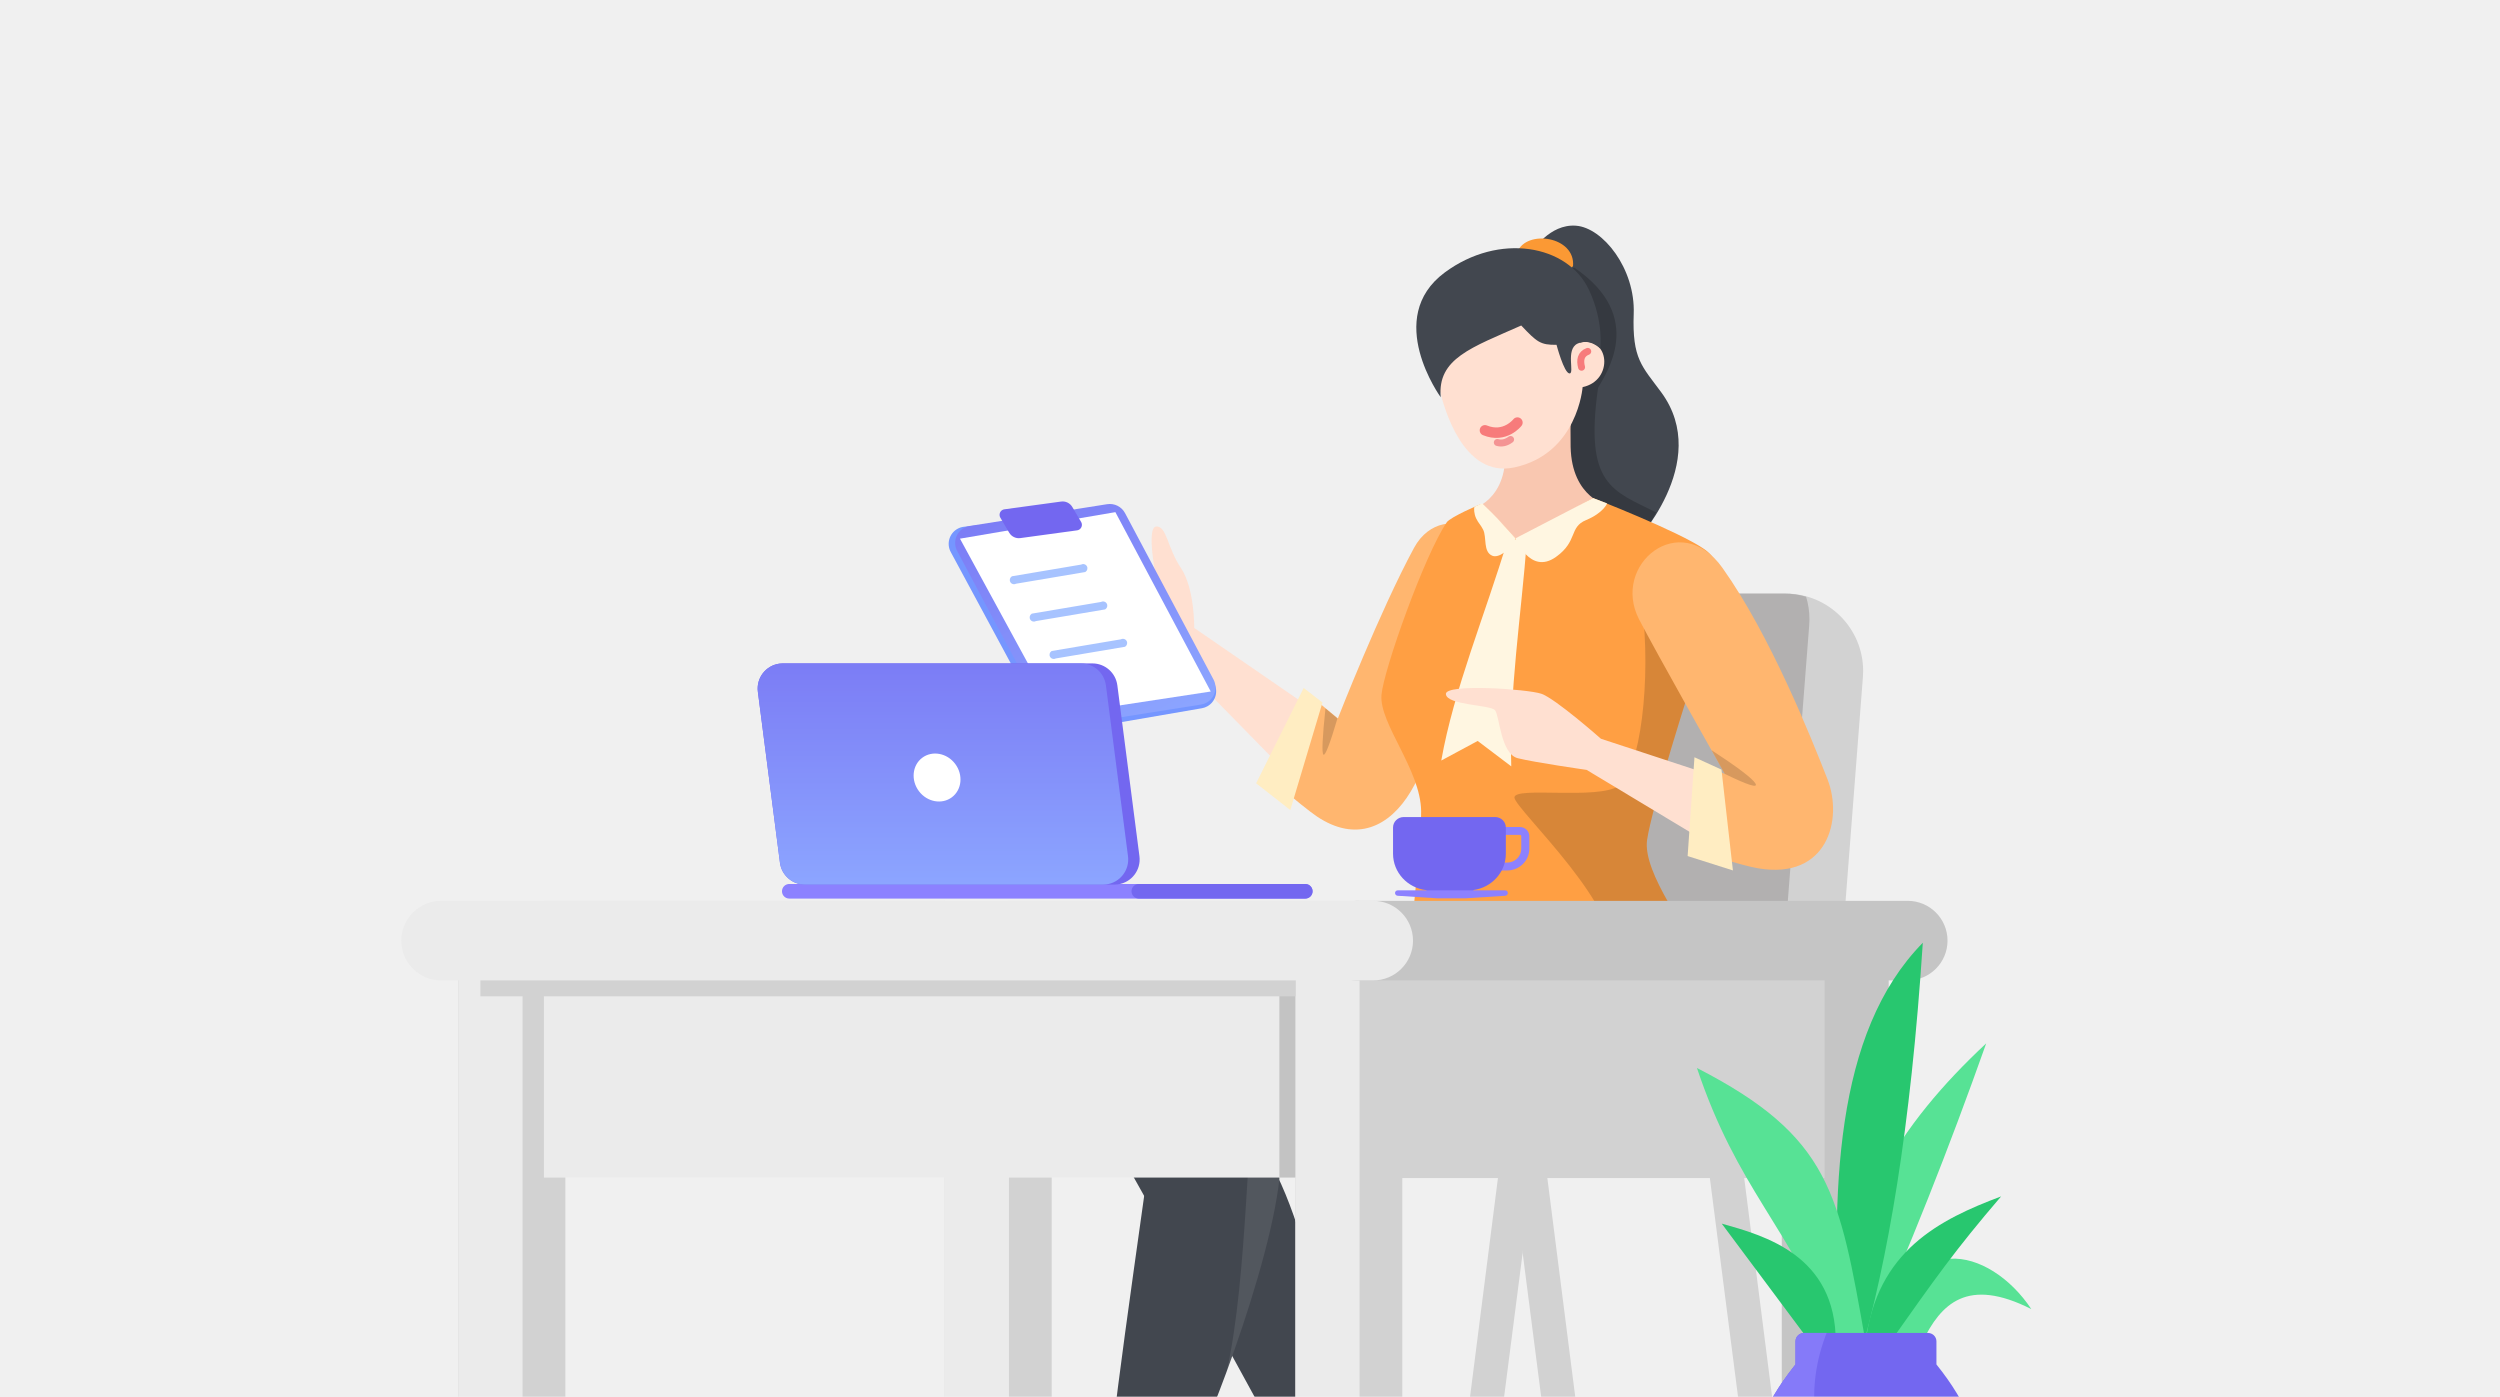
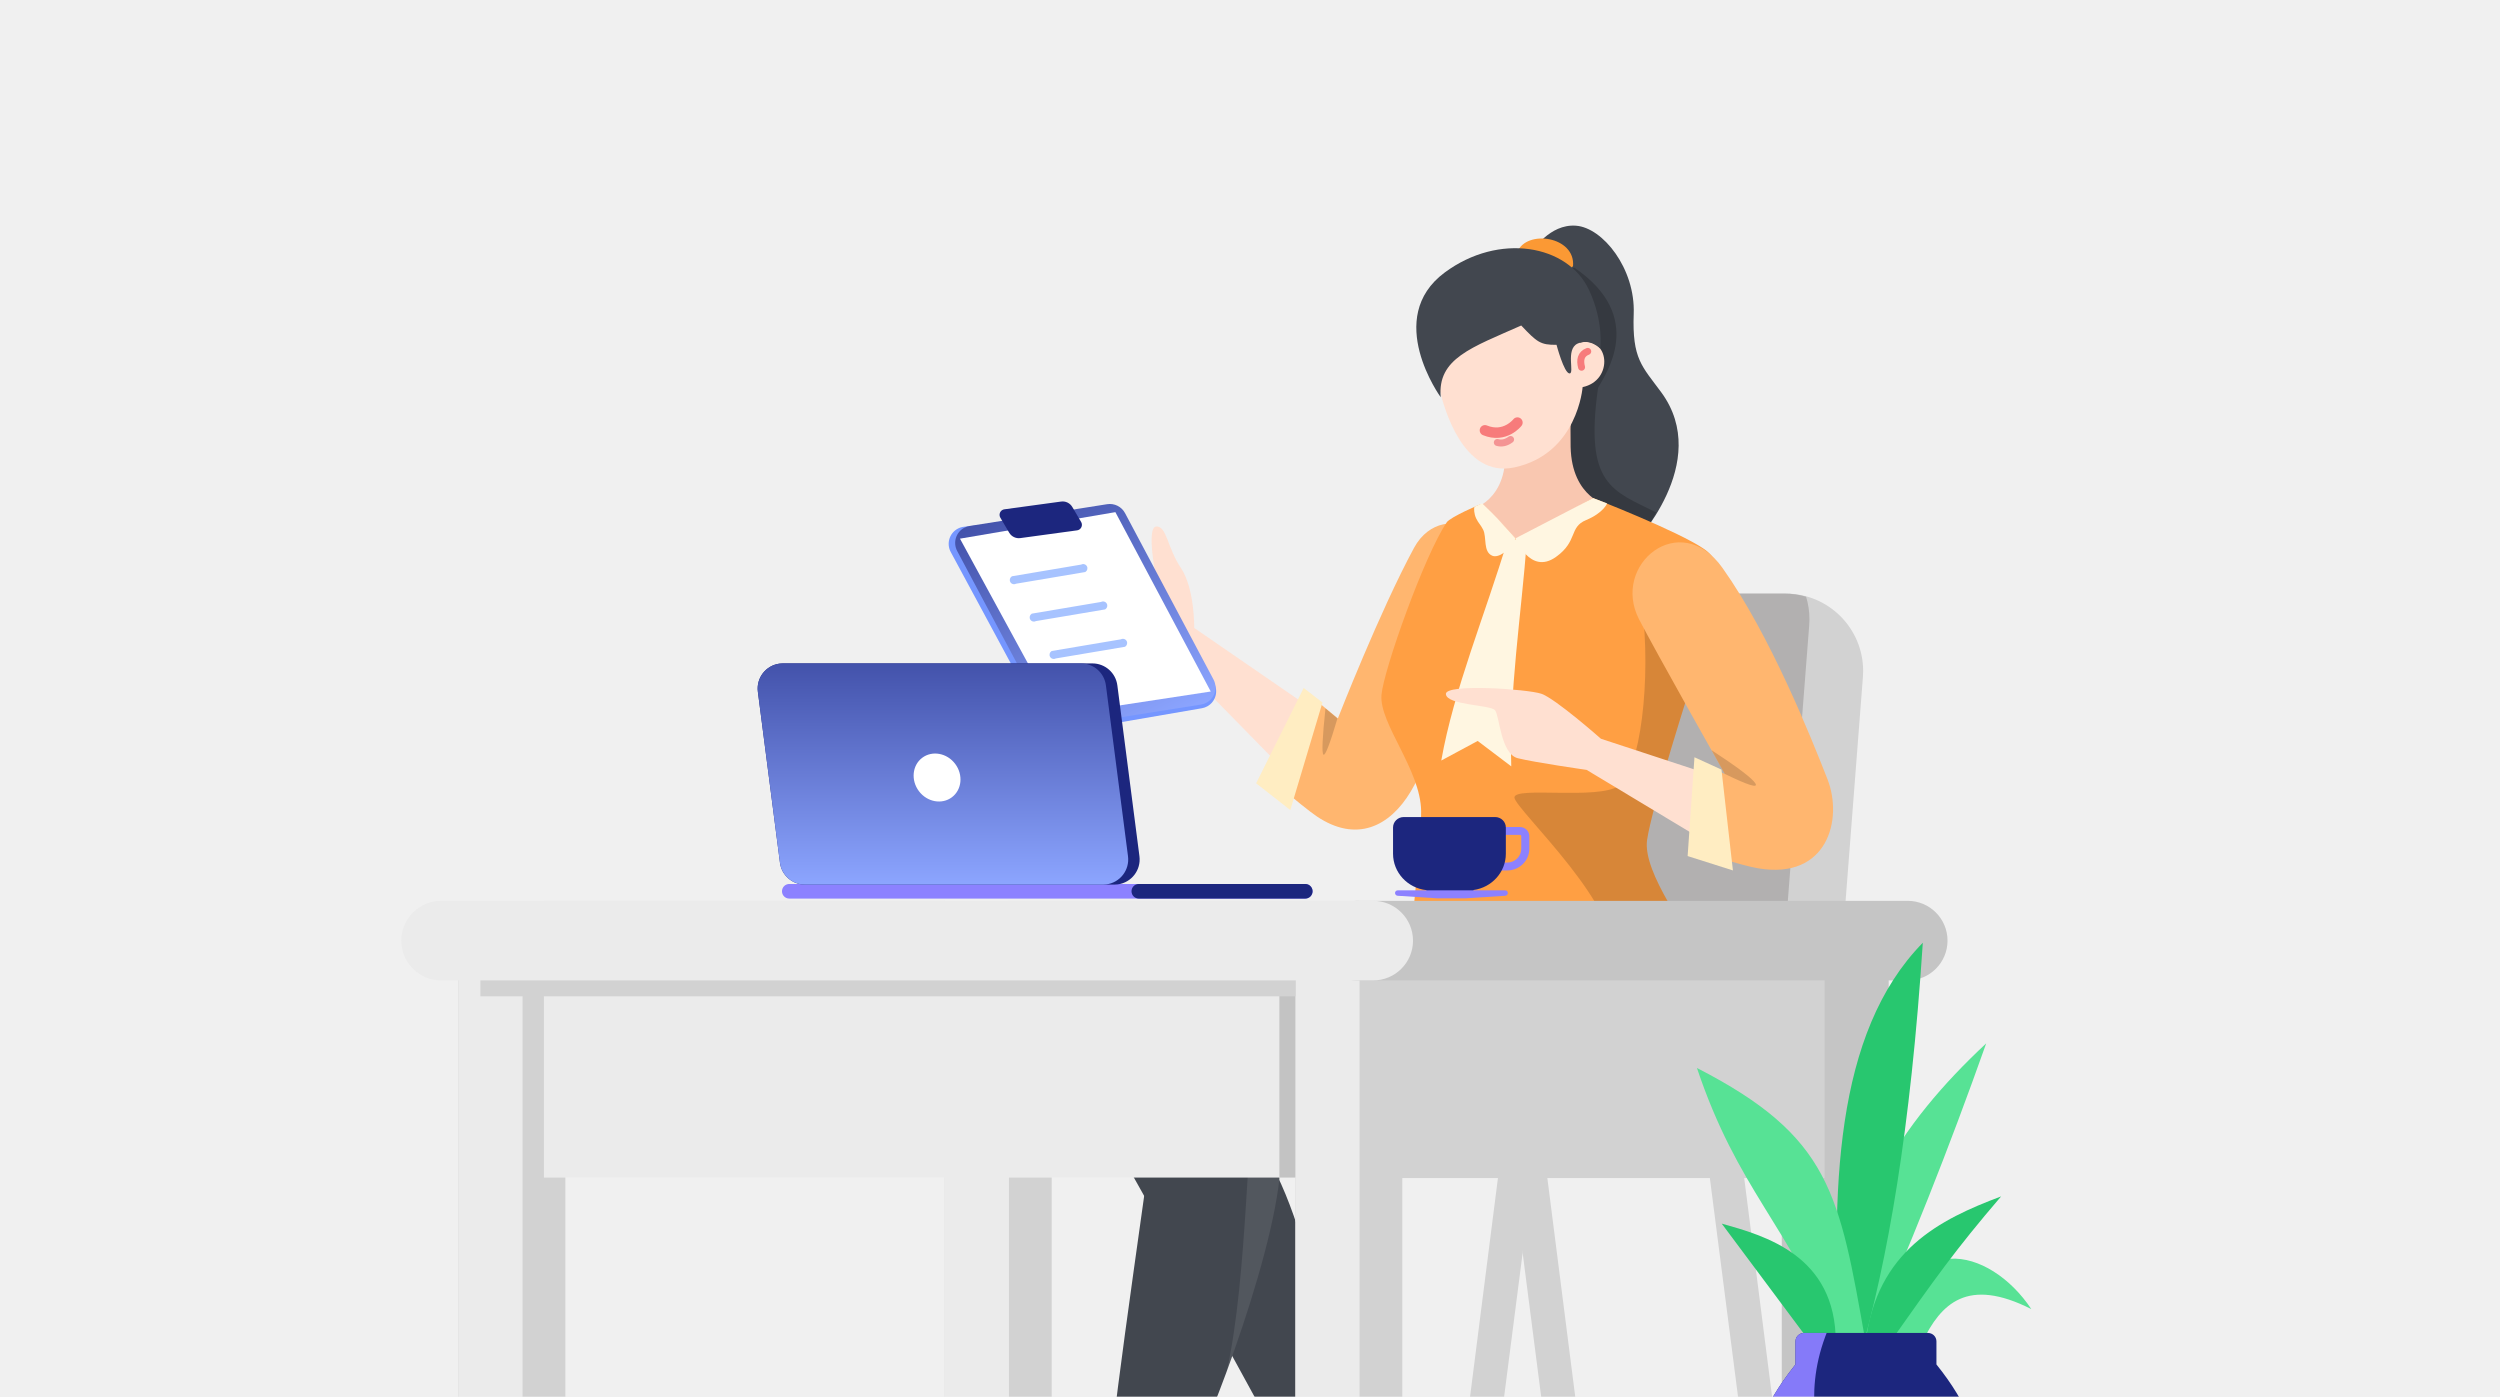
<svg xmlns="http://www.w3.org/2000/svg" xmlns:xlink="http://www.w3.org/1999/xlink" width="358px" height="200px" viewBox="0 0 358 200" version="1.1">
  <defs>
    <path d="M6,0 L352,0 C355.314,-6.08718376e-16 358,2.686 358,6 L358,200 L358,200 L0,200 L0,6 C-4.05812251e-16,2.686 2.686,6.08718376e-16 6,0 Z" id="path-1" />
    <linearGradient x1="68.669%" y1="-53.107%" x2="68.669%" y2="100%" id="linearGradient-3">
-       <stop stop-color="#7367F0" offset="0%" />
+       <stop stop-color="#1C267E" offset="0%" />
      <stop stop-color="#8CA5FF" offset="100%" />
    </linearGradient>
    <linearGradient x1="68.669%" y1="-53.107%" x2="68.669%" y2="100%" id="linearGradient-4">
-       <stop stop-color="#7367F0" offset="0%" />
+       <stop stop-color="#1C267E" offset="0%" />
      <stop stop-color="#8CA5FF" offset="100%" />
    </linearGradient>
    <path d="M7.952,0.064 L25.69,0.064 C26.366,0.064 26.914,0.603 26.914,1.268 L26.914,4.578 C31.399,10.144 33.642,15.71 33.642,21.277 C33.642,26.672 31.727,32.066 27.896,37.461 C27.668,37.784 27.293,37.976 26.894,37.976 L6.749,37.976 C6.349,37.976 5.975,37.784 5.746,37.461 C1.915,32.066 0,26.672 0,21.277 C0,15.815 2.159,10.354 6.477,4.893 L6.728,4.578 L6.728,1.268 C6.728,0.603 7.276,0.064 7.952,0.064 Z" id="path-5" />
  </defs>
  <g id="📝-Pages-New" stroke="none" stroke-width="1" fill="none" fill-rule="evenodd">
    <g id="Knowledge-Base" transform="translate(-670, -791)">
      <g id="Illustration" transform="translate(670, 791)">
        <mask id="mask-2" fill="white">
          <use xlink:href="#path-1" />
        </mask>
        <g id="Mask" />
        <g mask="url(#mask-2)">
          <g transform="translate(57, 30)">
            <g id="Chair4" transform="translate(121, 55)">
              <polygon id="Path" fill="#D2D2D2" points="38.077 71.363 28.831 143.879 33.679 143.815 42.925 72.042" />
              <polygon id="Path" fill="#D2D2D2" transform="translate(44.20678, 107.6211) scale(-1, 1) translate(-44.20678, -107.6211) " points="46.406 71.363 37.159 143.879 42.007 143.815 51.254 72.042" />
              <polygon id="Path" fill="#D2D2D2" transform="translate(72.39661, 107.6211) scale(-1, 1) translate(-72.39661, -107.6211) " points="74.596 71.363 65.349 143.879 70.197 143.815 79.444 72.042" />
              <path d="M0,75.186 C-5.12399906e-16,71.002 3.392,67.61 7.576,67.61 L36.218,67.61 C41.936,67.61 46.717,63.261 47.256,57.568 L51.76,10.042 C52.299,4.349 57.08,2.82683167e-15 62.798,0 L77.715,0 C83.839,6.51445281e-16 88.803,4.964 88.803,11.088 C88.803,11.374 88.792,11.659 88.77,11.944 L84.08,72.53 C83.633,78.304 78.817,82.762 73.025,82.762 L7.576,82.762 C3.392,82.762 5.12399906e-16,79.37 0,75.186 Z" id="Path" fill="#D2D2D2" />
              <path d="M77.51,-2.27373675e-13 C78.594,-2.27572851e-13 79.642,0.156 80.632,0.446 C80.945,1.469 81.113,2.555 81.113,3.68 C81.113,3.966 81.102,4.253 81.079,4.538 L76.394,64.893 C75.946,70.666 71.13,75.123 65.339,75.123 L0.071,75.123 L0.001,75.122 C0,75.073 9.36073955e-17,75.024 0,74.974 C6.90201459e-15,70.801 3.383,67.418 7.556,67.418 L36.107,67.418 C41.825,67.418 46.605,63.071 47.146,57.379 L51.645,10.039 C52.185,4.347 56.965,-2.24547053e-13 62.683,-2.27373675e-13 L77.51,-2.27373675e-13 Z" id="Combined-Shape" fill="#B2B0B0" />
            </g>
            <g id="Wom3.4" transform="translate(143, 100) scale(-1, 1) translate(-143, -100) translate(80, 0)">
              <g id="LLeg" transform="translate(28.09581, 104.5721)" fill="#42474F">
                <path d="M15.558,0.024 C22.487,0.333 61.05,8.844 68.057,10.29 C75.063,11.737 80.986,19.561 75.644,28.622 C69.643,38.793 54.16,67.679 50.401,74.191 C48.54,77.414 39.154,75.607 41.359,70.197 C45.469,60.113 47.378,34.78 57.857,25.544 C57.857,25.544 22.616,31.664 7.393,24.653 C-3.67,19.557 -1.167,-0.722 15.558,0.024 Z" id="Path" />
              </g>
              <g id="LArm" transform="translate(48.23367, 44.95087)">
                <path d="M43.754,14.969 C43.754,14.969 43.676,9.343 45.648,6.403 C47.62,3.463 47.698,0.34 49.191,0.442 C50.683,0.544 49.205,7.803 49.205,7.803 C49.205,7.803 51.099,7.081 52.459,6.168 C53.82,5.255 57.945,0.753 58.909,1.551 C60.543,2.91 57.911,10.578 56.477,12.111 C55.038,13.644 47.179,18.687 47.179,18.687 L27.93,38.329 L24.316,28.35 L43.754,14.969 Z" id="Path" fill="#FFE0D1" />
                <path d="M1.174,13.114 C4.398,20.574 10.299,34.278 12.732,38.367 C15.781,43.487 20.589,45.743 26.218,41.944 C27.214,41.272 29.23,39.651 32.266,37.082 L26.756,24.982 C24.374,26.944 23.183,27.925 23.183,27.925 C23.183,27.925 17.134,12.452 12.268,3.488 C8.054,-4.267 -3.732,1.772 1.174,13.114 Z" id="Path" fill="#FFB66F" />
                <path d="M23.245,27.933 C24.328,31.599 24.996,33.326 25.249,33.114 C25.503,32.902 25.406,30.696 24.959,26.496 L23.245,27.933 Z" id="Path" fill-opacity="0.16" fill="#000000" />
                <polygon id="Path-65" fill="#FFEDC2" points="25.387 25.652 29.994 41.05 34.888 37.217 28.077 23.567" />
              </g>
              <g id="Head" transform="translate(19.60132, 0)">
                <g id="Group-21" transform="translate(17.13841, 26.00611) rotate(12) translate(-17.13841, -26.00611) translate(4.638413, 2.506106)">
                  <path d="M15.016,2.524 C15.016,2.524 11.819,-0.875 8.127,0.216 C4.434,1.306 1.095,7.99 2.68,14.273 C4.258,20.557 3.073,21.85 1.159,26.085 C-3.983,37.477 9.656,46.638 9.656,46.638 L24.522,43.484 L19.211,15.738 L15.016,2.524 Z" id="Path" fill="#42474F" />
                  <path d="M9.606,6.059 C0.946,15.119 8.457,21.904 9.872,23.571 C14.734,36.855 10.866,38.412 5.454,42.76 L8.364,46.078 L16.706,42.599 L16.438,5.331 L9.606,6.059 Z" id="Path-50" fill-opacity="0.199" fill="#000000" />
                </g>
                <path d="M13.051,42.433 C13.051,42.433 18.329,41.374 18.485,33.986 C18.642,26.597 17.773,24.075 17.773,24.075 L27.726,23.895 C27.726,23.895 27.835,32.13 27.836,35.109 C27.841,42.351 33.426,43.191 33.426,43.191 C33.426,43.191 32.265,48.92 23.246,49.426 C16.204,49.822 13.051,42.433 13.051,42.433 Z" id="Path" fill="#F9C7B0" />
                <g id="Group-20" transform="translate(27.08848, 21.33915) rotate(12) translate(-27.08848, -21.33915) translate(13.58848, 5.339154)">
                  <path d="M1.995,4.913 C0.754,0.819 7.424,-1.657 9.383,1.292 C9.383,1.292 10.344,4.087 8.341,5.683 C5.631,7.835 1.995,4.913 1.995,4.913 Z" id="Path" fill="#FB9934" />
                  <path d="M3.36,15.846 C-1.08,15.674 -0.356,22.161 4.257,22.152 C4.257,22.152 6.936,31.367 16.237,31.367 C23.791,31.367 24.282,20.627 24.351,18.484 C24.425,16.2 24.434,8.695 24.434,8.695 L3.187,8.685 L3.36,15.846 Z" id="Path" fill="#FFE0D1" />
                  <path d="M5.69,19.846 C6.446,19.639 6.651,15.451 6.651,15.451 C8.913,15.003 9.311,14.493 11.02,11.694 C18.613,13.309 23.767,13.802 24.434,19.35 C24.434,19.35 30.136,6.54 20.146,1.987 C11.358,-2.013 2.087,1.745 0.469,8.729 C-0.677,13.659 0.637,17.28 0.637,17.28 C0.637,17.28 1.788,15.451 3.677,15.908 C5.567,16.365 4.934,20.052 5.69,19.846 Z" id="Path" fill="#42474F" />
                  <path d="M14.608,24.436 C14.608,24.436 16.137,26.901 19.119,26.027" id="Path" stroke="#F77B7B" stroke-width="1.5" stroke-linecap="round" transform="translate(16.86349, 25.32509) rotate(-18) translate(-16.86349, -25.32509) " />
                  <path d="M15.903,27.378 C16.603,27.671 17.267,27.671 17.848,27.334" id="Path" stroke="#F49494" stroke-linecap="round" transform="translate(16.87519, 27.46345) rotate(2) translate(-16.87519, -27.46345) " />
                  <path d="M3.565,19.444 C3.844,18.44 3.72,17.563 2.721,17.162" id="Path-8" stroke="#F77B7B" stroke-linecap="round" transform="translate(3.207757, 18.30307) rotate(-13) translate(-3.207757, -18.30307) " />
                </g>
              </g>
              <g id="Group-19" transform="translate(16.70562, 41.32406)">
                <path d="M34.241,0.88 C34.362,0.874 38.619,2.737 39.109,3.456 C42.302,8.137 48.165,24.612 48.466,28.186 C48.807,32.308 42.859,38.875 42.786,44.843 C42.721,50.812 45.33,68.784 44.318,70.463 C43.314,72.141 36.716,80.116 35.339,80.148 C33.955,80.181 32.921,75.994 30.824,76.085 C28.735,76.176 24.379,81.727 22.501,81.688 C20.631,81.647 1.248,69.377 2.729,65.882 C4.219,62.386 11.134,53.698 10.429,48.935 C9.733,44.173 4.171,26.592 2.163,20.609 C0.163,14.625 -1.448,9.859 2.284,7.284 C6.017,4.71 18.161,0 18.161,0 L29.035,6.078 C29.035,6.078 33.61,0.91 34.241,0.88 Z" id="Path" fill="#FF9F43" />
                <path d="M30.375,5.909 C33.636,16.745 38.112,27.423 39.904,37.585 L34.69,34.778 L29.881,38.419 C30.221,27.854 28.446,16.762 27.63,5.909 L30.375,5.909 Z" id="Path" fill="#FFF6E1" />
                <path d="M11.326,14.23 L11.202,15.106 C9.741,25.988 11.47,39.194 14.467,41.208 C17.525,43.265 29.43,41.247 29.43,42.875 C29.43,44.504 12.978,59.43 15.679,66.566 C17.164,70.489 16.667,73.978 14.187,77.033 L13.468,76.549 C7.848,72.741 1.883,67.879 2.729,65.882 C4.219,62.386 11.134,53.698 10.429,48.935 C9.761,44.363 4.608,27.978 2.42,21.381 L1.723,19.289 C0.913,16.837 0.239,14.615 0.076,12.698 L0.579,12.373 C8.614,7.226 12.197,7.845 11.326,14.23 L11.326,14.23 Z" id="Path" fill-opacity="0.16" fill="#000000" />
                <path d="M16.154,0.767 L18.161,0 L29.274,5.763 C29.274,5.763 27.184,11.076 23.484,8.43 C20.312,6.168 21.65,4.177 19.164,3.15 C16.687,2.123 16.154,0.767 16.154,0.767 Z" id="Path" fill="#FFF6E1" />
                <path d="M29.274,5.763 C30.079,7.551 31.717,8.596 32.563,8.271 C33.961,7.734 33.361,5.597 33.912,4.518 C34.306,3.752 34.561,3.636 34.906,2.917 C35.227,2.257 35.24,1.466 35.158,1.247 L34.065,0.751 C33.063,1.694 32.329,2.417 31.863,2.917 C31.283,3.541 30.419,4.49 29.274,5.763 Z" id="Path" fill="#FFF6E1" />
              </g>
              <g id="RArm" transform="translate(0, 47.66368)">
                <path d="M33.745,28.126 C33.745,28.126 40.288,22.348 42.29,21.678 C44.293,21.007 56.022,20.202 55.949,21.717 C55.864,23.34 49.564,23.247 48.912,24.045 C48.259,24.844 48.11,30.302 45.643,30.915 C43.18,31.528 35.798,32.584 35.798,32.584 L18.138,43.213 L17.383,33.501 L33.745,28.126 Z" id="Path" fill="#FFE0D1" />
                <path d="M16.341,3.661 C9.448,13.369 3.563,28.156 1.304,33.921 C-0.955,39.686 1.324,48.381 11.257,46.674 C12.375,46.482 14.188,46.001 16.696,45.23 L19.07,31.878 C17.029,32.733 16.008,33.161 16.008,33.161 C16.008,33.161 25.88,15.699 28.291,11.017 C32.318,3.2 22.412,-4.892 16.341,3.661 Z" id="Path" fill="#FFB66F" />
                <path d="M16.008,33.161 C12.665,34.79 11.204,35.247 11.624,34.53 C12.045,33.813 14.137,32.225 17.9,29.765 L16.008,33.161 Z" id="Path" fill-opacity="0.16" fill="#000000" />
                <polygon id="Path-64" fill="#FFEDC2" points="16.486 32.544 14.847 46.982 21.331 44.925 20.353 30.776" />
              </g>
              <g id="RLeg" transform="translate(15.94627, 101.5411)">
                <path d="M6.757,0.134 C-1.984,13.276 -1.129,22.783 9.321,28.653 C22.707,36.172 63.994,27.364 63.994,27.364 C63.994,27.364 63.262,33.248 63.994,38.496 C65.907,52.202 75.004,75.037 76.928,77.906 C79.59,81.874 87.697,78.881 87.85,75.577 C88.003,72.274 81.738,30.078 80.785,22.032 C79.838,13.985 76.846,12.816 68.106,10.617 C66.099,10.111 42.356,4.223 40.181,4.395 C27.723,5.378 16.581,3.957 6.757,0.134 Z" id="Path" fill="#42474F" />
                <path d="M16.28,26.462 C29.834,27.977 65.717,24.853 67.158,26.273 C68.534,27.628 68.304,51.208 71.391,64.855 C68.35,56.586 65.059,46.126 63.994,38.496 C63.262,33.248 63.994,27.364 63.994,27.364 L62.592,27.644 C55.277,29.062 21.363,35.15 9.321,28.653 C2.258,24.842 -0.475,18.942 1.123,10.952 C3.049,20.377 8.102,25.547 16.28,26.462 Z" id="Path" fill-opacity="0.192" fill="#FFFFFF" opacity="0.44" />
                <ellipse id="Oval" fill-opacity="0.192" fill="#FFFFFF" transform="translate(86.56548, 23.11196) rotate(13) translate(-86.56548, -23.11196) " cx="86.565" cy="23.112" rx="2.278" ry="4.168" />
                <ellipse id="Oval" fill-opacity="0.192" fill="#FFFFFF" transform="translate(75.93463, 20.45977) rotate(-16) translate(-75.93463, -20.45977) " cx="75.935" cy="20.46" rx="3.037" ry="4.547" />
              </g>
            </g>
            <g id="Example-Task1" transform="translate(97.77145, 58.16383) rotate(-28) translate(-97.77145, -58.16383) translate(85.27145, 37.16383)">
              <g id="Group-3" transform="translate(-0, -0)">
                <path d="M3.716,1.906 L22.562,9.467 C23.474,9.833 24.082,10.706 24.108,11.688 L24.819,38.439 C24.855,39.799 23.781,40.931 22.421,40.967 C22.137,40.975 21.855,40.933 21.585,40.845 L2.19,34.461 C1.184,34.13 0.502,33.193 0.496,32.135 L0.334,4.207 C0.326,2.846 1.423,1.737 2.784,1.729 C3.103,1.727 3.42,1.787 3.716,1.906 Z" id="Rectangle" fill="#7596FF" fill-rule="nonzero" />
                <path d="M4.482,2.186 L23.325,8.676 C24.32,9.019 24.987,9.954 24.987,11.006 L24.987,37.988 C24.987,39.348 23.884,40.452 22.523,40.452 C22.25,40.452 21.979,40.406 21.72,40.317 L2.877,33.827 C1.883,33.484 1.216,32.549 1.216,31.497 L1.216,4.515 C1.216,3.155 2.319,2.051 3.68,2.051 C3.953,2.051 4.224,2.097 4.482,2.186 Z" id="Rectangle" fill="url(#linearGradient-3)" />
                <polygon id="Rectangle" fill="#FFFFFF" fill-rule="nonzero" points="2.399 3.14 23.831 10.235 23.831 39.326 2.691 31.91" />
-                 <path d="M9.99,2.414 L17.686,5.25 C18.291,5.473 18.703,6.037 18.731,6.682 L18.84,9.177 C18.859,9.618 18.517,9.992 18.075,10.011 C17.969,10.016 17.863,9.999 17.764,9.962 L10.068,7.126 C9.463,6.903 9.051,6.339 9.023,5.695 L8.914,3.199 C8.895,2.758 9.238,2.384 9.679,2.365 C9.785,2.361 9.891,2.377 9.99,2.414 Z" id="Rectangle" fill="#7367F0" fill-rule="nonzero" />
+                 <path d="M9.99,2.414 L17.686,5.25 C18.291,5.473 18.703,6.037 18.731,6.682 L18.84,9.177 C18.859,9.618 18.517,9.992 18.075,10.011 C17.969,10.016 17.863,9.999 17.764,9.962 L10.068,7.126 C9.463,6.903 9.051,6.339 9.023,5.695 L8.914,3.199 C8.895,2.758 9.238,2.384 9.679,2.365 C9.785,2.361 9.891,2.377 9.99,2.414 Z" id="Rectangle" fill="#1C267E" fill-rule="nonzero" />
                <path d="M15.985,14.567 C16.321,14.567 16.593,14.839 16.593,15.173 C16.593,15.484 16.358,15.74 16.056,15.775 L15.985,15.779 L6.456,12.605 C6.12,12.605 5.848,12.334 5.848,11.999 C5.848,11.688 6.083,11.432 6.385,11.397 L6.456,11.393 L15.985,14.567 Z" id="Path" fill="#A7C3FF" />
                <path d="M15.985,20.628 C16.321,20.628 16.593,20.899 16.593,21.234 C16.593,21.545 16.358,21.801 16.056,21.836 L15.985,21.84 L6.456,18.666 C6.12,18.666 5.848,18.394 5.848,18.06 C5.848,17.749 6.083,17.493 6.385,17.458 L6.456,17.454 L15.985,20.628 Z" id="Path" fill="#A7C3FF" />
                <path d="M15.985,26.689 C16.321,26.689 16.593,26.96 16.593,27.295 C16.593,27.605 16.358,27.862 16.056,27.897 L15.985,27.901 L6.456,24.726 C6.12,24.726 5.848,24.455 5.848,24.12 C5.848,23.809 6.083,23.553 6.385,23.518 L6.456,23.514 L15.985,26.689 Z" id="Path" fill="#A7C3FF" />
              </g>
            </g>
            <g id="Group-26" transform="translate(0, 99)">
              <g id="Group-25" transform="translate(8.649351, 0)">
                <polygon id="Rectangle" fill="#D2D2D2" points="69.648 3.799 84.956 3.799 84.956 100.493 69.648 100.493" />
                <polygon id="Rectangle" fill="#EBEBEB" points="69.648 -1.78512303e-13 78.833 -1.78512303e-13 78.833 100.493 69.648 100.493" />
                <polygon id="Rectangle" fill="#D2D2D2" points="1.05161699e-15 3.799 75.777 3.799 75.777 32.801 15.308 32.801 15.308 100.493 1.05161699e-15 100.493" />
                <polygon id="Rectangle" fill="#EBEBEB" points="1.01974981e-15 3.799 9.185 3.799 9.185 100.493 1.01974981e-15 100.493" />
              </g>
              <g id="Group-25">
                <polygon id="Rectangle" fill="#C5C5C5" points="198.15 3.799 213.459 3.799 213.459 100.493 198.15 100.493" />
                <polygon id="Rectangle" fill="#D2D2D2" points="128.503 3.799 204.28 3.799 204.28 39.699 143.811 39.699 143.811 100.493 128.503 100.493" />
                <polygon id="Rectangle" fill="#EBEBEB" points="20.89 -2.81575148e-13 137.599 -4.04882098e-13 137.599 39.628 20.89 39.628" />
                <polygon id="Rectangle" fill="#C3C3C3" points="126.207 3.799 135.392 3.799 135.392 39.628 126.207 39.628" />
                <polygon id="Rectangle" fill="#EBEBEB" points="128.503 3.799 137.688 3.799 137.688 100.493 128.503 100.493" />
                <path d="M137.299,0 L216.186,0 C219.333,2.97461293e-15 221.885,2.551 221.885,5.698 C221.885,8.845 219.333,11.396 216.186,11.396 L137.299,11.396 C134.152,11.396 131.601,8.845 131.601,5.698 C131.601,2.551 134.152,5.7810075e-16 137.299,0 Z" id="Rectangle" fill="#C5C5C5" />
                <polygon id="Rectangle" fill="#D2D2D2" points="11.794 2.279 128.503 2.279 128.503 13.676 11.794 13.676" />
                <path d="M6.164,-1.78139615e-14 L139.644,-1.78139615e-14 C142.791,6.58155786e-15 145.342,2.551 145.342,5.698 C145.342,8.845 142.791,11.396 139.644,11.396 L6.164,11.396 C3.017,11.396 0.466,8.845 0.466,5.698 C0.466,2.551 3.017,-1.90122176e-14 6.164,-1.78139615e-14 Z" id="Rectangle" fill="#EBEBEB" />
              </g>
            </g>
            <g id="Cup" transform="translate(152, 93) scale(-1, 1) translate(-152, -93) translate(142, 87)">
              <path d="M5.196,1.431 L1.346,1.431 C0.603,1.431 0,2.018 0,2.743 L0,4.541 C0,6.259 1.428,7.651 3.19,7.651 L5.196,7.651 C5.514,7.651 5.773,7.4 5.773,7.089 C5.773,6.778 5.514,6.526 5.196,6.526 L3.19,6.526 C2.065,6.526 1.154,5.638 1.154,4.541 L1.154,2.743 C1.154,2.64 1.24,2.556 1.346,2.556 L5.196,2.556 C5.514,2.556 5.773,2.304 5.773,1.993 C5.773,1.683 5.514,1.431 5.196,1.431 Z" id="Path" fill="#8C81FF" />
-               <path d="M17.979,0 C18.828,0 19.517,0.672 19.517,1.5 L19.517,5.25 C19.517,7.95 17.427,10.174 14.738,10.467 L14.737,11.25 L8.003,11.25 L8.003,10.45 C5.382,10.096 3.363,7.903 3.363,5.25 L3.363,1.5 C3.363,0.672 4.052,0 4.902,0 L17.979,0 Z" id="Path" fill="#7367F0" />
+               <path d="M17.979,0 C18.828,0 19.517,0.672 19.517,1.5 L19.517,5.25 C19.517,7.95 17.427,10.174 14.738,10.467 L14.737,11.25 L8.003,11.25 L8.003,10.45 C5.382,10.096 3.363,7.903 3.363,5.25 L3.363,1.5 C3.363,0.672 4.052,0 4.902,0 L17.979,0 Z" id="Path" fill="#1C267E" />
              <path d="M3.452,10.5 L18.856,10.5 C19.063,10.5 19.231,10.668 19.231,10.875 C19.231,11.086 19.067,11.261 18.857,11.274 L13.196,11.641 L13.196,11.641 L9.157,11.641 L3.451,11.274 C3.241,11.261 3.077,11.086 3.077,10.875 C3.077,10.668 3.245,10.5 3.452,10.5 Z" id="Rectangle" fill="#8C81FF" />
            </g>
            <g id="FacingBack-Laptop3" transform="translate(51, 65)">
              <path d="M5.027,31.585 L78.915,31.585 C79.493,31.585 79.961,32.053 79.961,32.631 C79.961,33.209 79.493,33.677 78.915,33.677 L5.027,33.677 C4.45,33.677 3.981,33.209 3.981,32.631 C3.981,32.053 4.45,31.585 5.027,31.585 Z" id="Rectangle" fill="#8C81FF" />
-               <path d="M55.078,31.585 L78.915,31.585 C79.493,31.585 79.961,32.053 79.961,32.631 C79.961,33.209 79.493,33.677 78.915,33.677 L55.078,33.677 C54.5,33.677 54.032,33.209 54.032,32.631 C54.032,32.053 54.5,31.585 55.078,31.585 Z" id="Rectangle" fill="#7367F0" />
-               <path d="M4.095,0 L48.433,0 C50.243,-7.76541381e-16 51.772,1.344 52.004,3.138 L55.168,27.614 C55.423,29.586 54.031,31.391 52.059,31.646 C51.906,31.665 51.752,31.675 51.597,31.675 L7.26,31.675 C5.45,31.675 3.921,30.332 3.689,28.537 L0.525,4.062 C0.27,2.09 1.662,0.285 3.634,0.03 C3.787,0.01 3.941,2.8351131e-17 4.095,0 Z" id="Rectangle" fill="#7367F0" />
+               <path d="M55.078,31.585 L78.915,31.585 C79.493,31.585 79.961,32.053 79.961,32.631 C79.961,33.209 79.493,33.677 78.915,33.677 L55.078,33.677 C54.5,33.677 54.032,33.209 54.032,32.631 C54.032,32.053 54.5,31.585 55.078,31.585 Z" id="Rectangle" fill="#1C267E" />
+               <path d="M4.095,0 L48.433,0 C50.243,-7.76541381e-16 51.772,1.344 52.004,3.138 L55.168,27.614 C55.423,29.586 54.031,31.391 52.059,31.646 C51.906,31.665 51.752,31.675 51.597,31.675 L7.26,31.675 C5.45,31.675 3.921,30.332 3.689,28.537 L0.525,4.062 C0.27,2.09 1.662,0.285 3.634,0.03 C3.787,0.01 3.941,2.8351131e-17 4.095,0 Z" id="Rectangle" fill="#1C267E" />
              <path d="M4.095,0 L46.795,0 C48.605,9.99815459e-16 50.133,1.344 50.366,3.138 L53.53,27.614 C53.785,29.586 52.393,31.391 50.421,31.646 C50.268,31.665 50.114,31.675 49.959,31.675 L7.26,31.675 C5.45,31.675 3.921,30.332 3.689,28.537 L0.525,4.062 C0.27,2.09 1.662,0.285 3.634,0.03 C3.787,0.01 3.941,1.36061876e-15 4.095,0 Z" id="Rectangle" fill="url(#linearGradient-4)" />
              <ellipse id="Oval" fill="#FFFFFF" transform="translate(26.18607, 16.34168) rotate(-37) translate(-26.18607, -16.34168) " cx="26.186" cy="16.342" rx="3.249" ry="3.536" />
            </g>
            <g id="Group-79" transform="translate(186, 105)">
              <g id="Group-86">
                <path d="M23.979,58.234 C30.346,43.991 36.13,29.363 41.424,14.412 C29.228,25.78 19.744,39.63 21.095,58.234 L23.979,58.234 Z" id="Path-113" fill="#57E295" />
                <path d="M20.586,59.721 C19.079,35.435 19.718,12.88 32.347,0 C30.605,26.665 27.346,45.45 23.219,59.721 L20.586,59.721 Z" id="Rectangle" fill="#28C76F" />
                <path d="M20.007,57.192 C12.951,40.221 5.861,35.356 2.45563569e-14,17.935 C19.181,27.771 20.383,35.893 24.148,57.192 L20.007,57.192 Z" id="Path-112" fill="#57E295" />
                <path d="M16.209,57.192 L3.551,40.221 C9.665,41.944 19.883,44.735 19.883,57.192 L16.209,57.192 Z" id="Path-114" fill="#28C76F" />
                <path d="M28.048,57.192 L32.271,57.192 C34.954,51.651 38.735,47.837 47.884,52.461 C41.887,43.427 29.583,40.694 28.048,57.192 Z" id="Path-116" fill="#57E295" />
                <path d="M24.164,57.192 L27.675,57.192 C34.12,48.078 36.891,44.106 43.56,36.323 C34.774,39.62 25.756,44.106 24.164,57.192 Z" id="Path-117" fill="#28C76F" />
              </g>
              <g id="Group-85" transform="translate(7.384615, 55.8125)">
                <mask id="mask-6" fill="white">
                  <use xlink:href="#path-5" />
                </mask>
-                 <use id="Rectangle" fill="#7367F0" xlink:href="#path-5" />
+                 <use id="Rectangle" fill="#1C267E" xlink:href="#path-5" />
                <path d="M-4.282,-0.978 L11.622,-0.978 C4.008,16.458 19.027,26.784 11.622,44.155 L-4.282,44.155 L-4.282,-0.978 Z" id="Rectangle" fill="#857AF9" mask="url(#mask-6)" />
              </g>
            </g>
          </g>
        </g>
      </g>
    </g>
  </g>
</svg>
